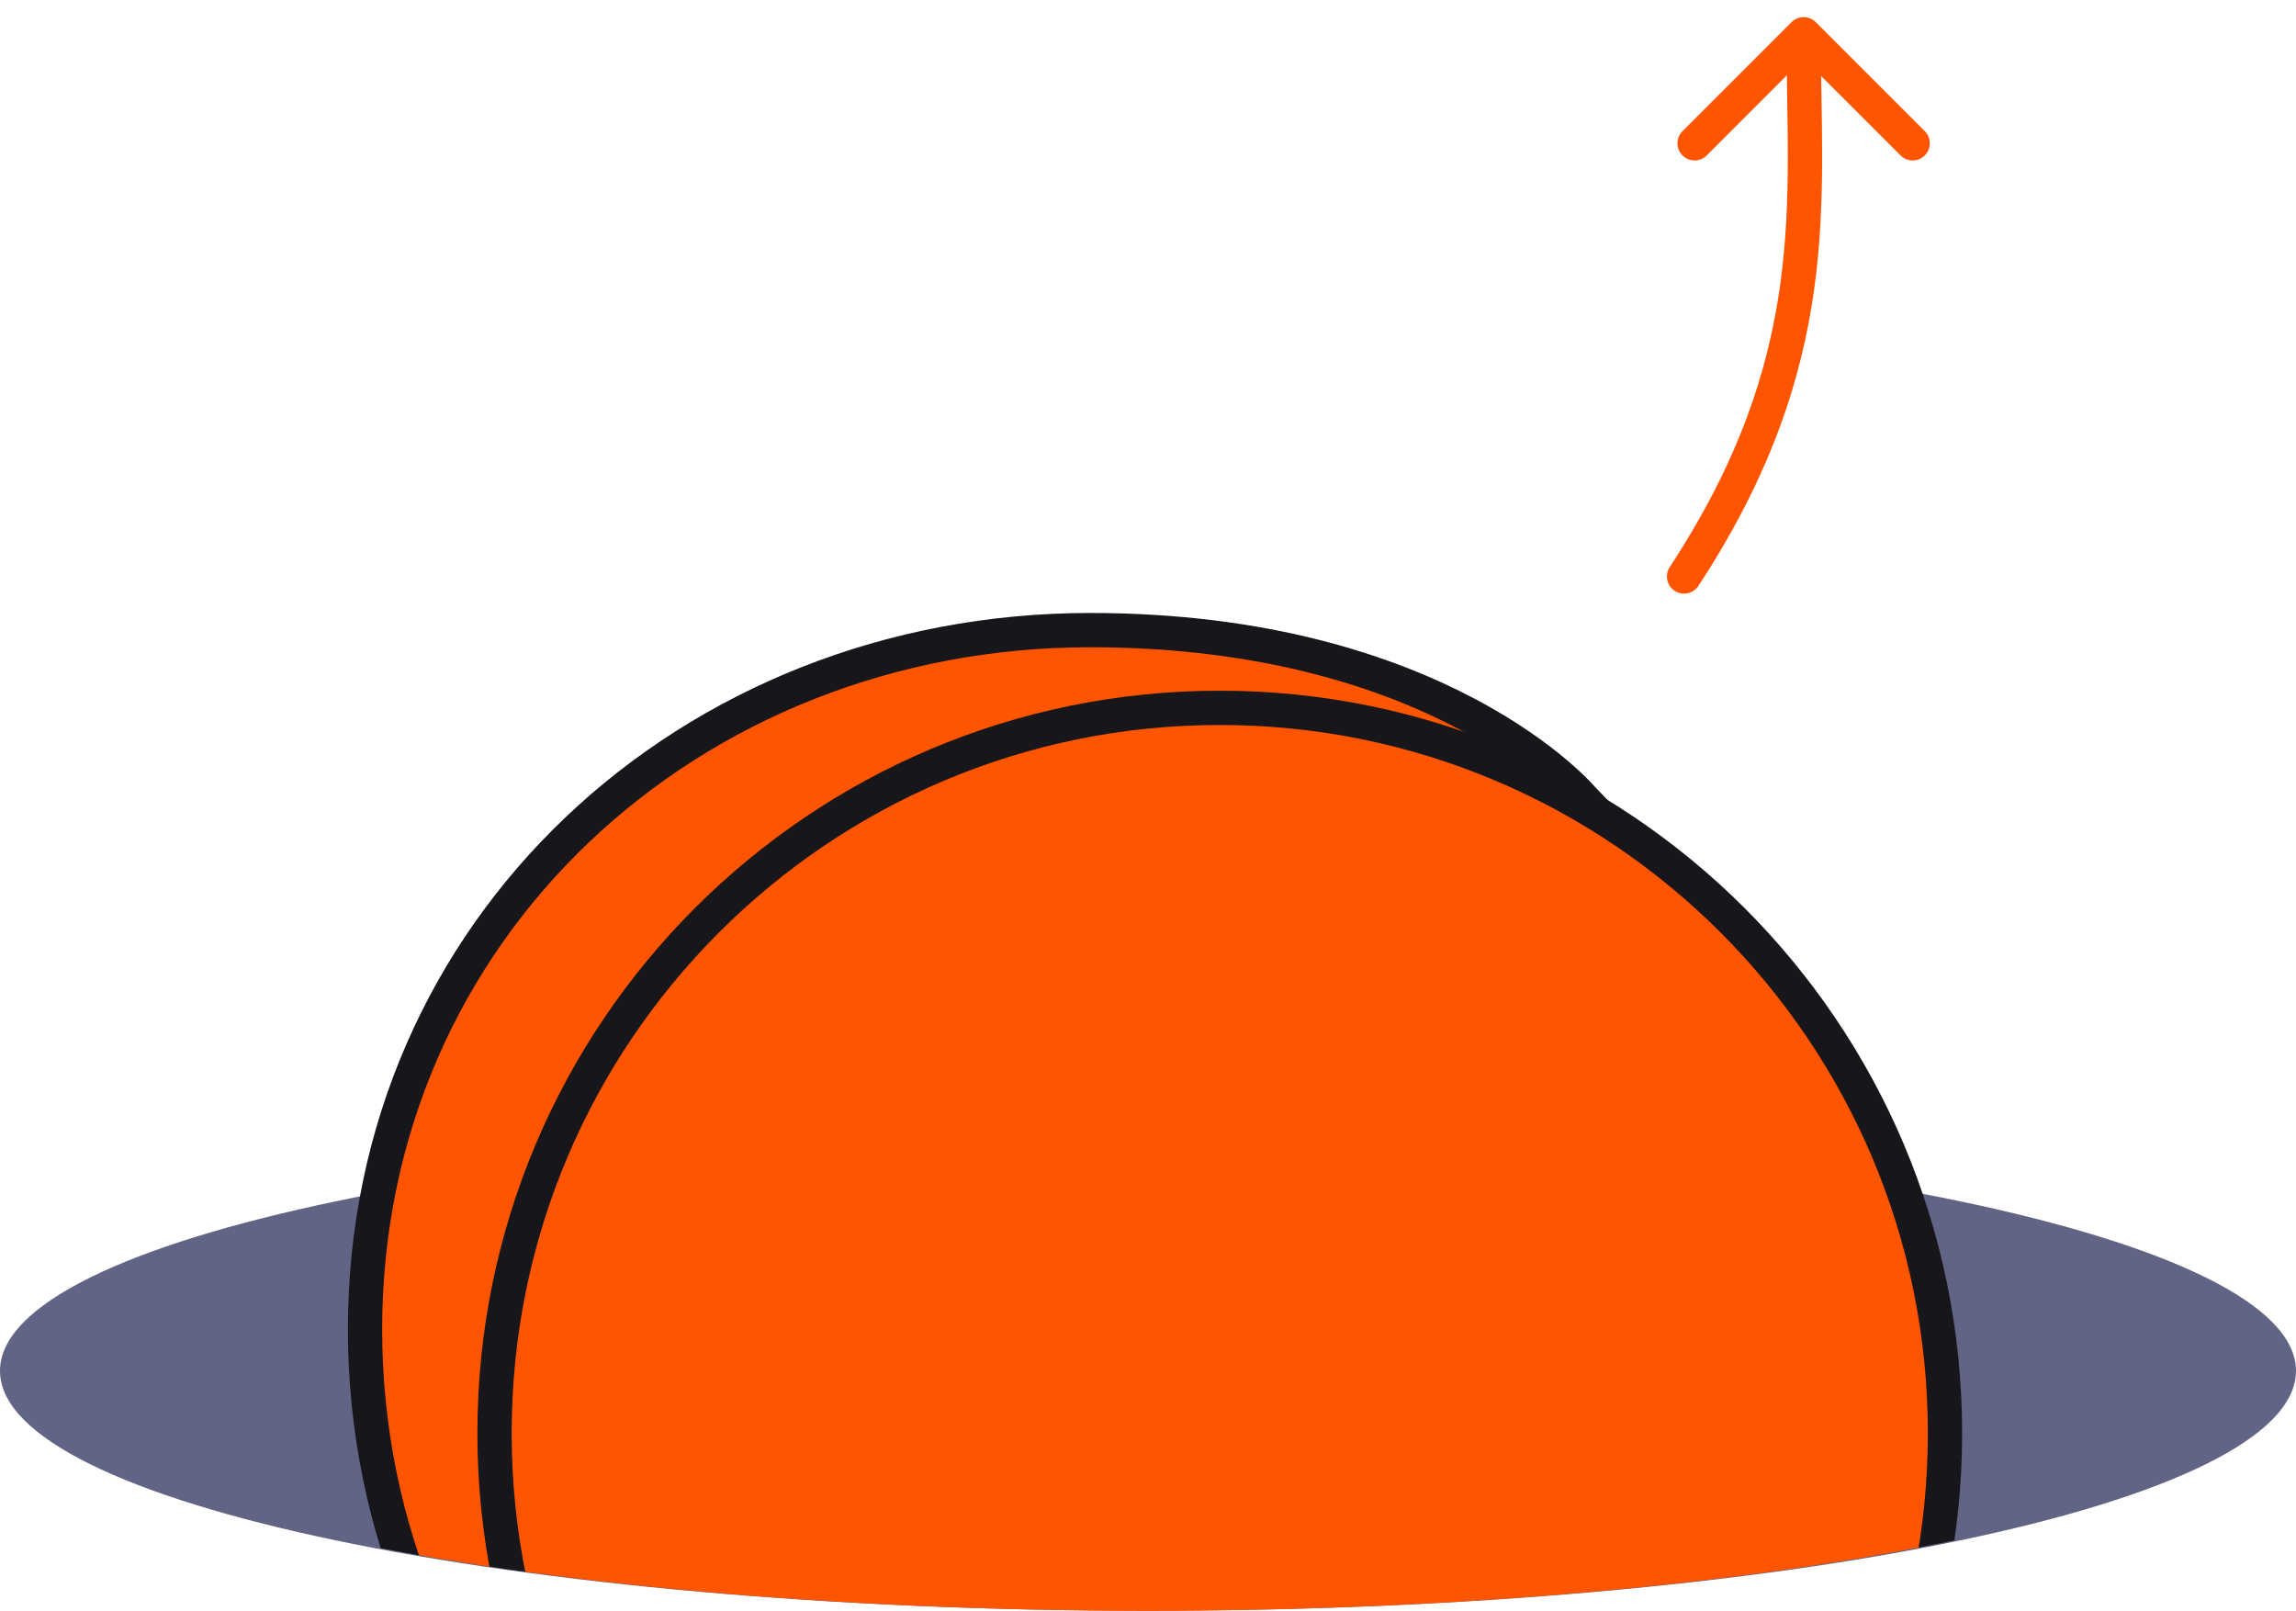
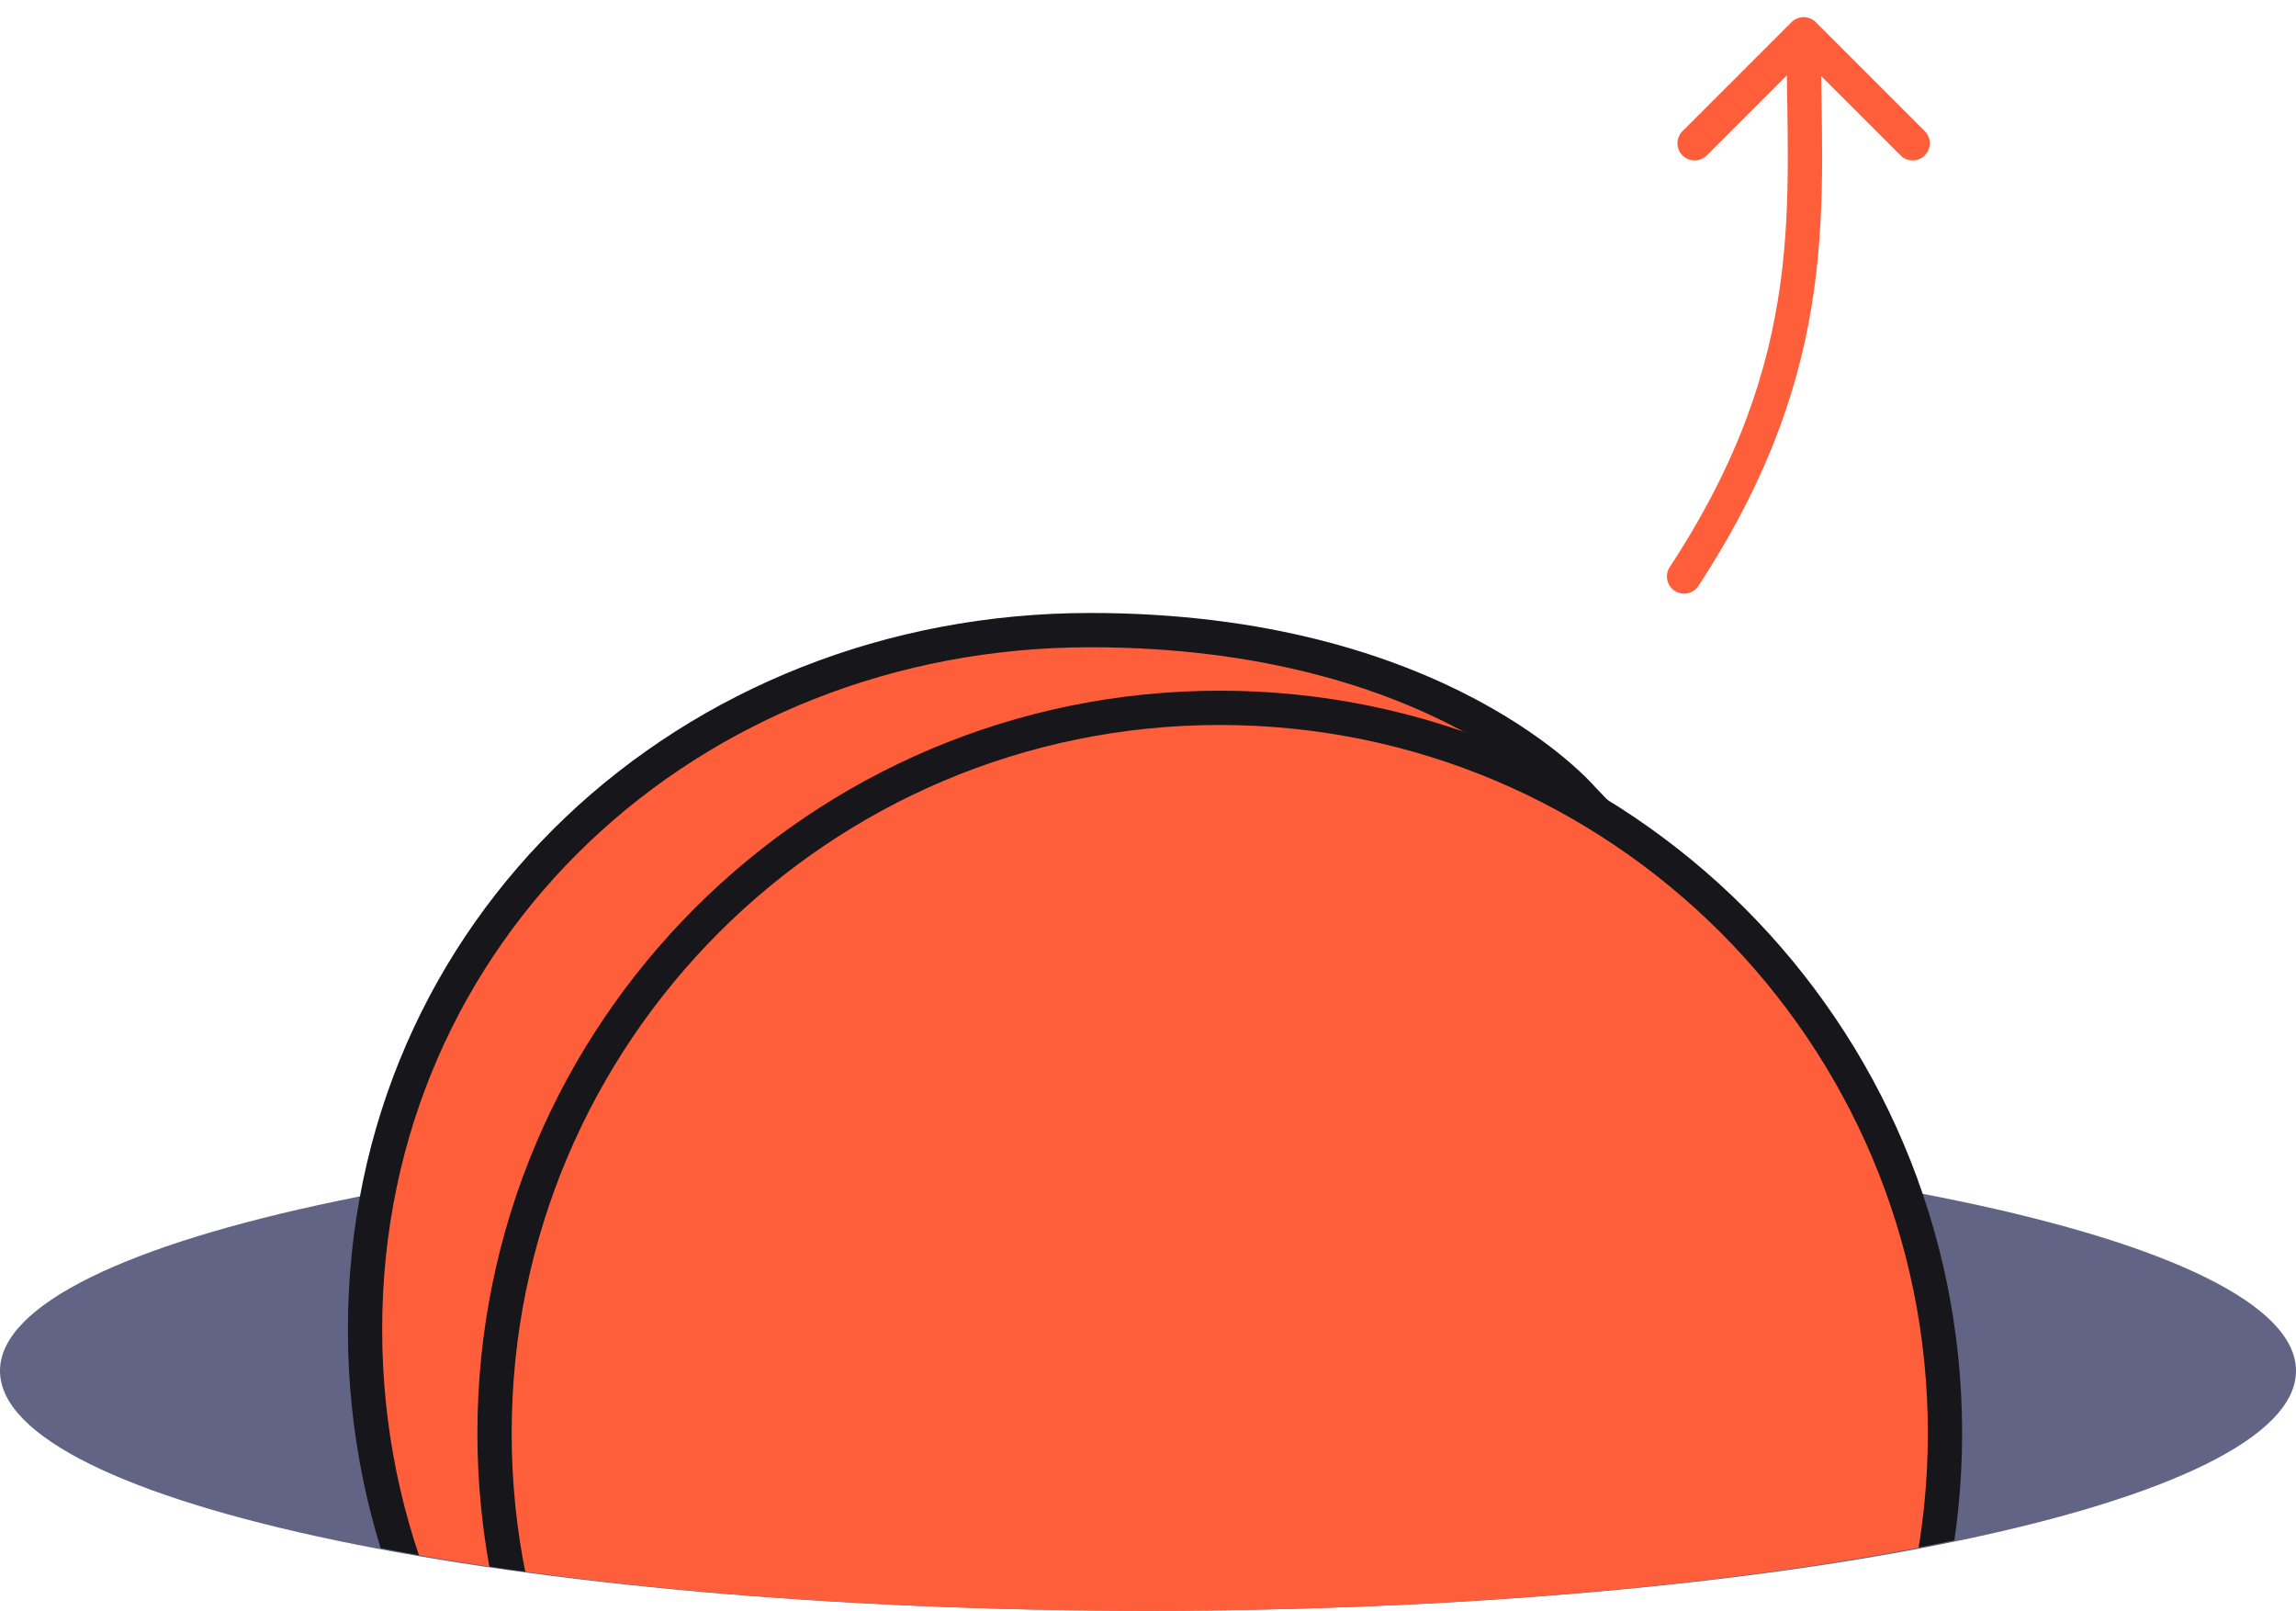
<svg xmlns="http://www.w3.org/2000/svg" width="67" height="47" viewBox="0 0 67 47" fill="none">
  <g id="Group 24677">
-     <path id="Vector 323" d="M48.725 16.547C48.573 16.778 48.638 17.088 48.869 17.239C49.1 17.391 49.41 17.326 49.561 17.096L48.725 16.547ZM52.986 0.646C52.791 0.451 52.474 0.451 52.279 0.646L49.097 3.828C48.901 4.023 48.901 4.34 49.097 4.535C49.292 4.731 49.608 4.731 49.804 4.535L52.632 1.707L55.461 4.535C55.656 4.731 55.972 4.731 56.168 4.535C56.363 4.34 56.363 4.023 56.168 3.828L52.986 0.646ZM49.561 17.096C53.815 10.61 53.132 5.826 53.132 1L52.132 1C52.132 5.898 52.785 10.356 48.725 16.547L49.561 17.096Z" fill="#FF5500" />
+     <path id="Vector 323" d="M48.725 16.547C48.573 16.778 48.638 17.088 48.869 17.239C49.1 17.391 49.41 17.326 49.561 17.096L48.725 16.547ZM52.986 0.646C52.791 0.451 52.474 0.451 52.279 0.646L49.097 3.828C48.901 4.023 48.901 4.34 49.097 4.535C49.292 4.731 49.608 4.731 49.804 4.535L52.632 1.707L55.461 4.535C55.656 4.731 55.972 4.731 56.168 4.535C56.363 4.34 56.363 4.023 56.168 3.828L52.986 0.646ZM49.561 17.096C53.815 10.61 53.132 5.826 53.132 1L52.132 1C52.132 5.898 52.785 10.356 48.725 16.547L49.561 17.096Z" fill="#FF5E3A" />
    <ellipse id="Ellipse 1549" cx="33.5" cy="40" rx="33.5" ry="7" fill="#626486" />
    <g id="Mask group">
      <mask id="mask0_406_11584" style="mask-type:alpha" maskUnits="userSpaceOnUse" x="0" y="14" width="67" height="33">
        <path id="Ellipse 1552" d="M67 39.875C67 43.81 52.002 47 33.5 47C14.998 47 0 43.81 0 39.875C0 35.94 14.998 14 33.5 14C52.002 14 67 35.94 67 39.875Z" fill="#16161B" />
      </mask>
      <g mask="url(#mask0_406_11584)">
        <g id="Group 24675">
-           <path id="Ellipse 1550" d="M52.978 38.793C52.978 50.481 43.503 59.956 31.815 59.956C20.127 59.956 10.652 50.481 10.652 38.793C10.652 27.105 20.127 18.386 31.815 18.386C42.019 18.386 46.176 23.299 46.176 23.299C49.916 27.116 52.978 33.027 52.978 38.793Z" fill="#FF5500" stroke="#16161B" />
-           <circle id="Ellipse 1551" cx="35.594" cy="41.817" r="21.163" fill="#FF5500" stroke="#16161B" />
+           <path id="Ellipse 1550" d="M52.978 38.793C52.978 50.481 43.503 59.956 31.815 59.956C20.127 59.956 10.652 50.481 10.652 38.793C10.652 27.105 20.127 18.386 31.815 18.386C42.019 18.386 46.176 23.299 46.176 23.299C49.916 27.116 52.978 33.027 52.978 38.793Z" fill="#FF5E3A" stroke="#16161B" />
+           <circle id="Ellipse 1551" cx="35.594" cy="41.817" r="21.163" fill="#FF5E3A" stroke="#16161B" />
        </g>
      </g>
    </g>
  </g>
</svg>
